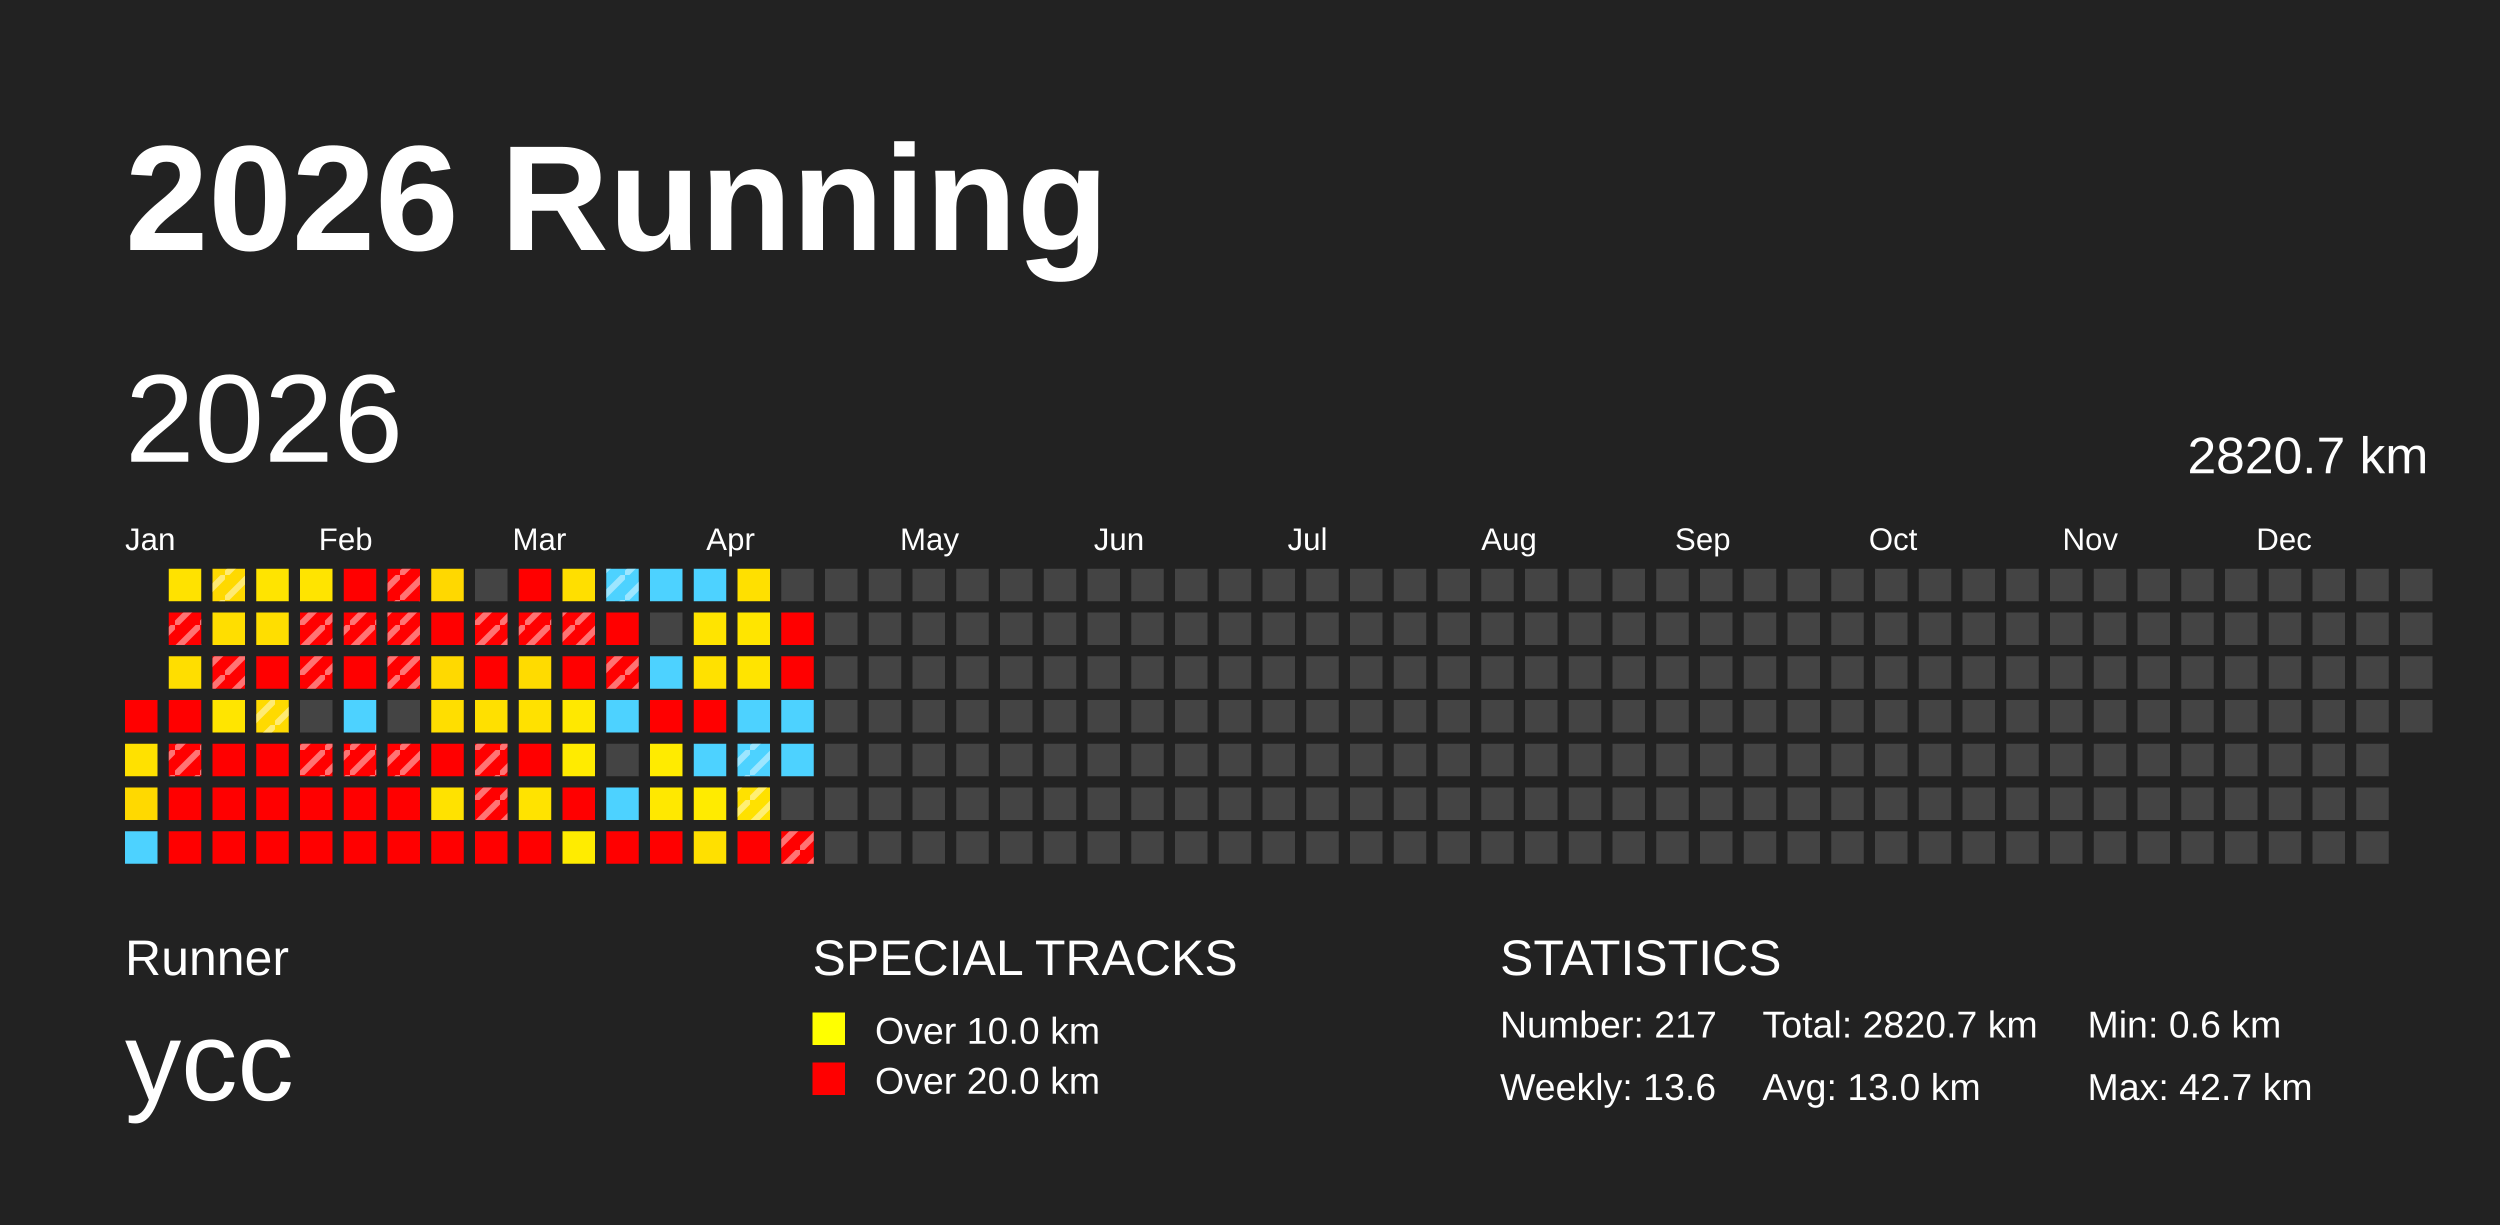
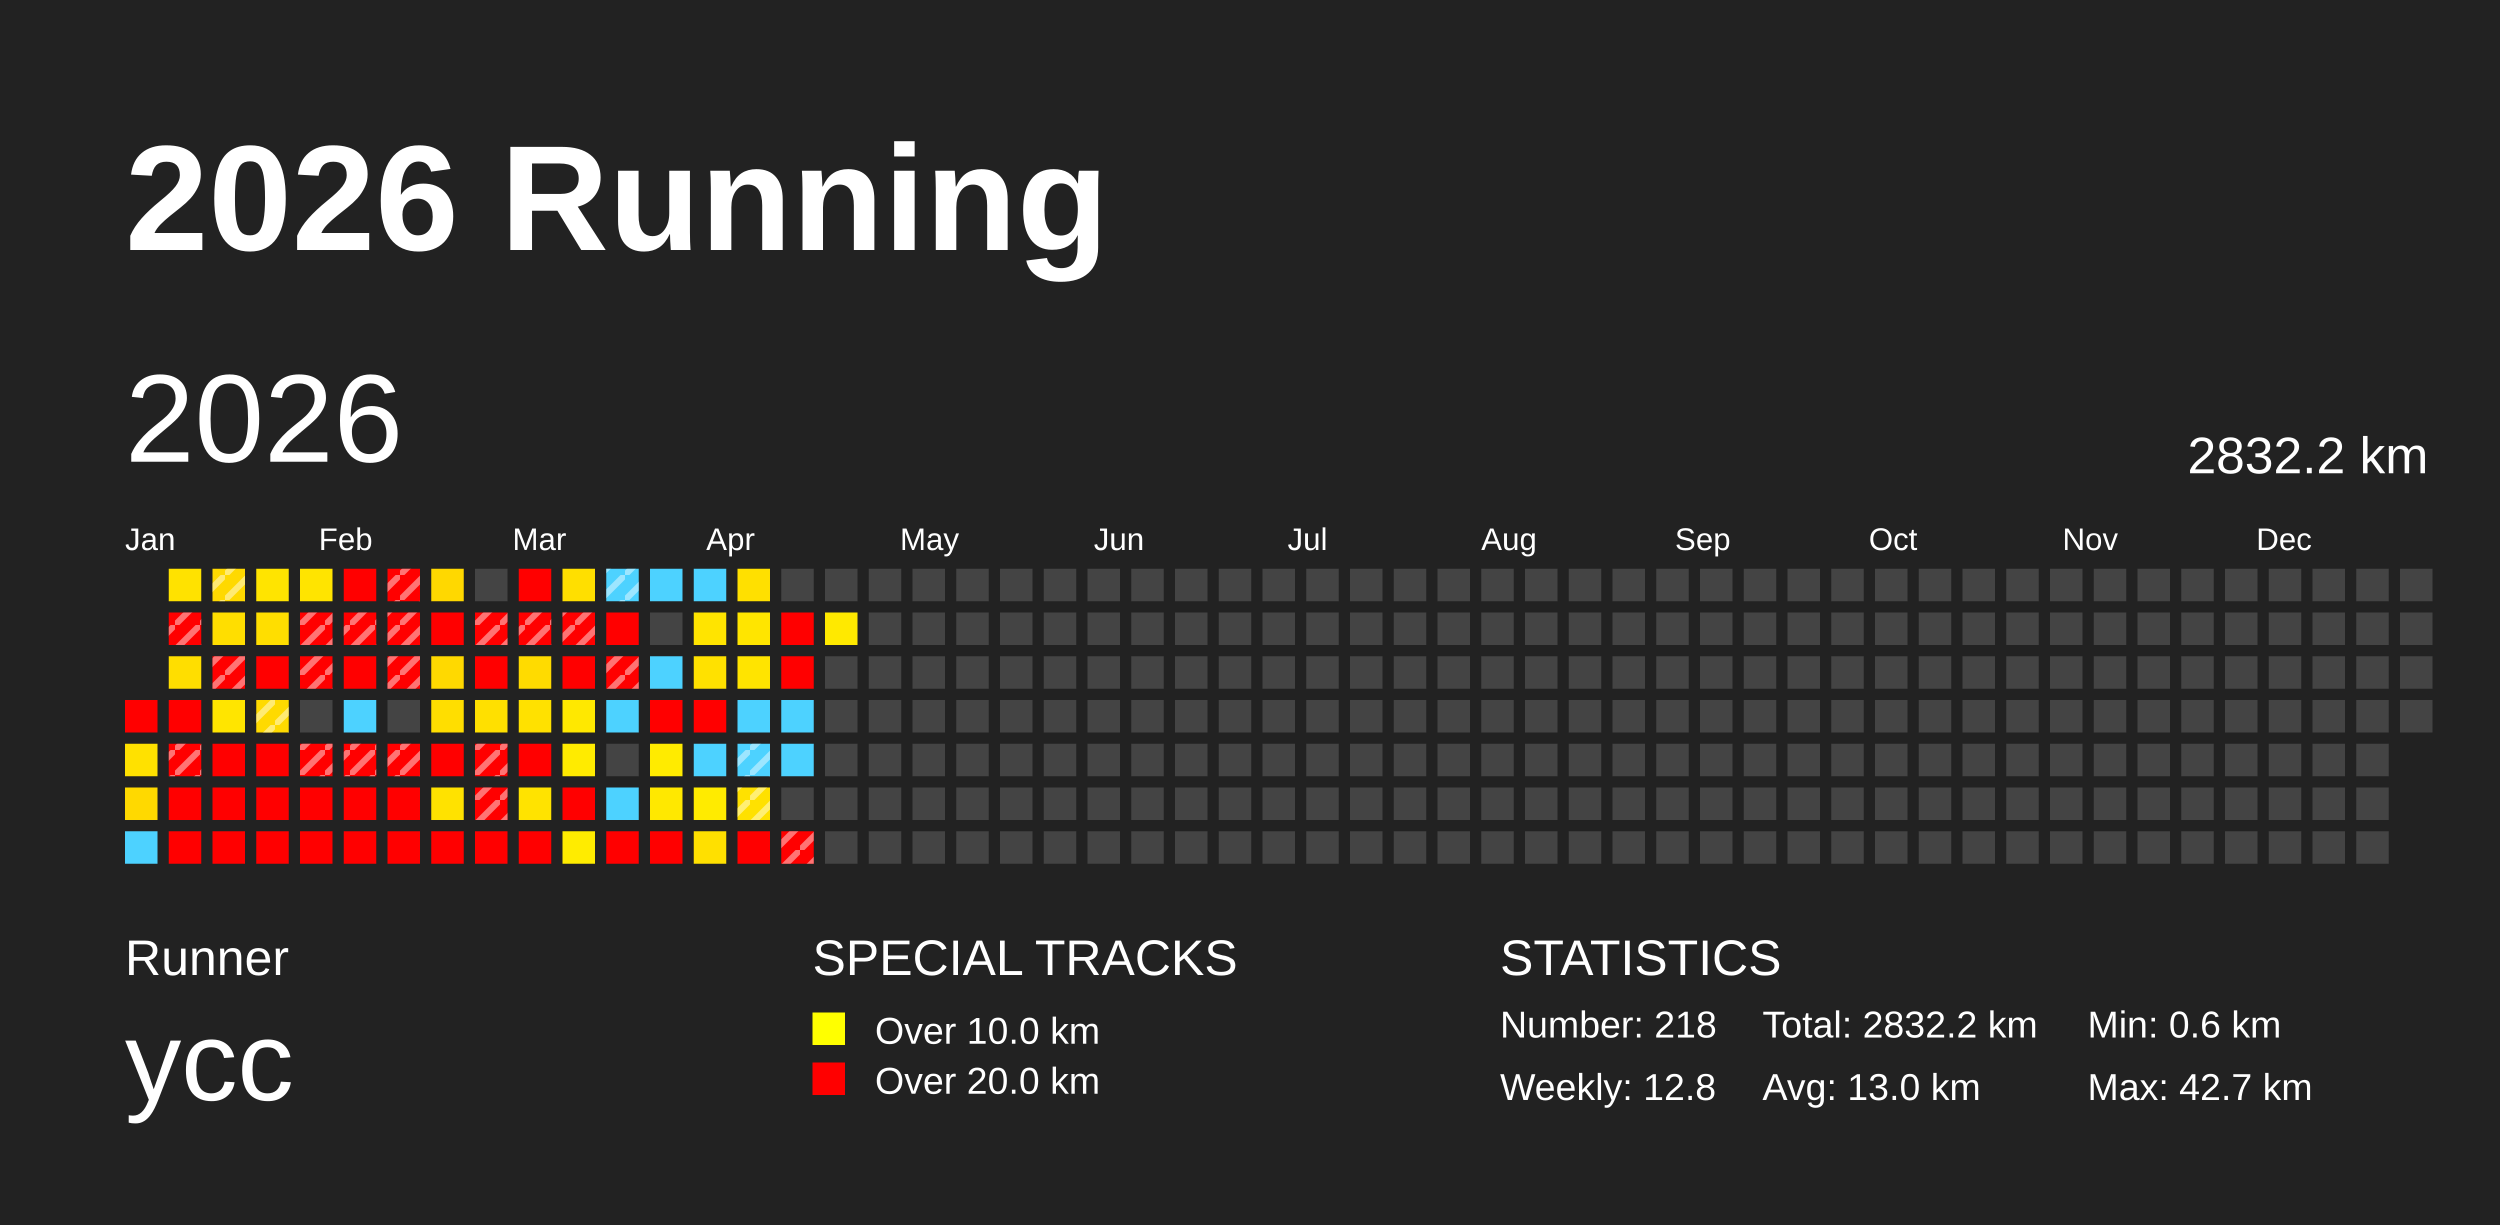
<svg xmlns="http://www.w3.org/2000/svg" baseProfile="full" height="98mm" version="1.1" viewBox="0,0,200,98" width="200mm">
  <defs>
    <pattern height="2" id="indoor-stripe" patternUnits="userSpaceOnUse" width="2">
      <line stroke="white" stroke-opacity="0.45" stroke-width="0.5" x1="0" x2="2" y1="2" y2="0" />
    </pattern>
  </defs>
  <rect fill="#222222" height="98" width="200" x="0" y="0" />
  <text fill="#FFFFFF" style="font-size:12px; font-family:Arial; font-weight:bold;" x="10" y="20">2026 Running</text>
  <text fill="#FFFFFF" style="font-size:4px; font-family:Arial" x="10" y="78">Runner</text>
  <text fill="#FFFFFF" style="font-size:9px; font-family:Arial" x="10" y="88">ycc</text>
  <text fill="#FFFFFF" style="font-size:4px; font-family:Arial" x="65" y="78">SPECIAL TRACKS</text>
  <rect fill="yellow" height="2.6" width="2.6" x="65" y="81" />
  <text fill="#FFFFFF" style="font-size:3px; font-family:Arial" x="70" y="83.5">Over 10.0 km</text>
  <rect fill="red" height="2.6" width="2.6" x="65" y="85" />
  <text fill="#FFFFFF" style="font-size:3px; font-family:Arial" x="70" y="87.5">Over 20.0 km</text>
  <text fill="#FFFFFF" style="font-size:4px; font-family:Arial" x="120" y="78">STATISTICS</text>
-   <text fill="#FFFFFF" style="font-size:3px; font-family:Arial" x="120" y="83">Number: 217</text>
-   <text fill="#FFFFFF" style="font-size:3px; font-family:Arial" x="120" y="88">Weekly: 13.6</text>
-   <text fill="#FFFFFF" style="font-size:3px; font-family:Arial" x="141" y="83">Total: 2820.7 km</text>
+   <text fill="#FFFFFF" style="font-size:3px; font-family:Arial" x="120" y="83">Number: 218</text>
+   <text fill="#FFFFFF" style="font-size:3px; font-family:Arial" x="120" y="88">Weekly: 12.8</text>
+   <text fill="#FFFFFF" style="font-size:3px; font-family:Arial" x="141" y="83">Total: 2832.2 km</text>
  <text fill="#FFFFFF" style="font-size:3px; font-family:Arial" x="141" y="88">Avg: 13.0 km</text>
  <text fill="#FFFFFF" style="font-size:3px; font-family:Arial" x="167" y="83">Min: 0.6 km</text>
  <text fill="#FFFFFF" style="font-size:3px; font-family:Arial" x="167" y="88">Max: 42.7 km</text>
  <text dominant-baseline="hanging" fill="#FFFFFF" style="font-size:10.0px; font-family:Arial;" x="10" y="30">2026</text>
-   <text dominant-baseline="hanging" fill="#FFFFFF" style="font-size:4.125px; font-family:Arial;" x="175" y="35">2820.7 km</text>
+   <text dominant-baseline="hanging" fill="#FFFFFF" style="font-size:4.125px; font-family:Arial;" x="175" y="35">2832.2 km</text>
  <text fill="#FFFFFF" style="font-size:2.5px; font-family:Arial" x="10.0" y="44">Jan</text>
  <text fill="#FFFFFF" style="font-size:2.5px; font-family:Arial" x="25.5" y="44">Feb</text>
  <text fill="#FFFFFF" style="font-size:2.5px; font-family:Arial" x="41.0" y="44">Mar</text>
  <text fill="#FFFFFF" style="font-size:2.5px; font-family:Arial" x="56.5" y="44">Apr</text>
  <text fill="#FFFFFF" style="font-size:2.5px; font-family:Arial" x="72.0" y="44">May</text>
  <text fill="#FFFFFF" style="font-size:2.5px; font-family:Arial" x="87.5" y="44">Jun</text>
  <text fill="#FFFFFF" style="font-size:2.5px; font-family:Arial" x="103.0" y="44">Jul</text>
  <text fill="#FFFFFF" style="font-size:2.5px; font-family:Arial" x="118.5" y="44">Aug</text>
  <text fill="#FFFFFF" style="font-size:2.5px; font-family:Arial" x="134.0" y="44">Sep</text>
  <text fill="#FFFFFF" style="font-size:2.5px; font-family:Arial" x="149.5" y="44">Oct</text>
  <text fill="#FFFFFF" style="font-size:2.5px; font-family:Arial" x="165.0" y="44">Nov</text>
  <text fill="#FFFFFF" style="font-size:2.5px; font-family:Arial" x="180.5" y="44">Dec</text>
  <rect fill="red" height="2.6" width="2.6" x="10.0" y="56.0" />
  <rect fill="#ffe100" height="2.6" width="2.6" x="10.0" y="59.5" />
  <rect fill="#ffd900" height="2.6" width="2.6" x="10.0" y="63.0" />
  <rect fill="#4dd2ff" height="2.6" width="2.6" x="10.0" y="66.5" />
  <rect fill="#ffe200" height="2.6" width="2.6" x="13.5" y="45.5" />
  <rect fill="red" height="2.6" width="2.6" x="13.5" y="49.0" />
  <rect fill="url(#indoor-stripe)" height="2.6" width="2.6" x="13.5" y="49.0" />
  <rect fill="#ffde00" height="2.6" width="2.6" x="13.5" y="52.5" />
  <rect fill="red" height="2.6" width="2.6" x="13.5" y="56.0" />
  <rect fill="red" height="2.6" width="2.6" x="13.5" y="59.5" />
  <rect fill="url(#indoor-stripe)" height="2.6" width="2.6" x="13.5" y="59.5" />
  <rect fill="red" height="2.6" width="2.6" x="13.5" y="63.0" />
  <rect fill="red" height="2.6" width="2.6" x="13.5" y="66.5" />
  <rect fill="#ffd900" height="2.6" width="2.6" x="17.0" y="45.5" />
  <rect fill="url(#indoor-stripe)" height="2.6" width="2.6" x="17.0" y="45.5" />
  <rect fill="#ffde00" height="2.6" width="2.6" x="17.0" y="49.0" />
  <rect fill="red" height="2.6" width="2.6" x="17.0" y="52.5" />
  <rect fill="url(#indoor-stripe)" height="2.6" width="2.6" x="17.0" y="52.5" />
  <rect fill="#ffe500" height="2.6" width="2.6" x="17.0" y="56.0" />
  <rect fill="red" height="2.6" width="2.6" x="17.0" y="59.5" />
  <rect fill="red" height="2.6" width="2.6" x="17.0" y="63.0" />
  <rect fill="red" height="2.6" width="2.6" x="17.0" y="66.5" />
  <rect fill="#ffe400" height="2.6" width="2.6" x="20.5" y="45.5" />
  <rect fill="#ffde00" height="2.6" width="2.6" x="20.5" y="49.0" />
  <rect fill="red" height="2.6" width="2.6" x="20.5" y="52.5" />
  <rect fill="#ffda00" height="2.6" width="2.6" x="20.5" y="56.0" />
  <rect fill="url(#indoor-stripe)" height="2.6" width="2.6" x="20.5" y="56.0" />
  <rect fill="red" height="2.6" width="2.6" x="20.5" y="59.5" />
  <rect fill="red" height="2.6" width="2.6" x="20.5" y="63.0" />
  <rect fill="red" height="2.6" width="2.6" x="20.5" y="66.5" />
  <rect fill="#ffe400" height="2.6" width="2.6" x="24.0" y="45.5" />
  <rect fill="red" height="2.6" width="2.6" x="24.0" y="49.0" />
  <rect fill="url(#indoor-stripe)" height="2.6" width="2.6" x="24.0" y="49.0" />
  <rect fill="red" height="2.6" width="2.6" x="24.0" y="52.5" />
  <rect fill="url(#indoor-stripe)" height="2.6" width="2.6" x="24.0" y="52.5" />
  <rect fill="#444444" height="2.6" width="2.6" x="24.0" y="56.0" />
  <rect fill="red" height="2.6" width="2.6" x="24.0" y="59.5" />
  <rect fill="url(#indoor-stripe)" height="2.6" width="2.6" x="24.0" y="59.5" />
  <rect fill="red" height="2.6" width="2.6" x="24.0" y="63.0" />
  <rect fill="red" height="2.6" width="2.6" x="24.0" y="66.5" />
  <rect fill="red" height="2.6" width="2.6" x="27.5" y="45.5" />
  <rect fill="red" height="2.6" width="2.6" x="27.5" y="49.0" />
  <rect fill="url(#indoor-stripe)" height="2.6" width="2.6" x="27.5" y="49.0" />
  <rect fill="red" height="2.6" width="2.6" x="27.5" y="52.5" />
  <rect fill="#4dd2ff" height="2.6" width="2.6" x="27.5" y="56.0" />
  <rect fill="red" height="2.6" width="2.6" x="27.5" y="59.5" />
  <rect fill="url(#indoor-stripe)" height="2.6" width="2.6" x="27.5" y="59.5" />
  <rect fill="red" height="2.6" width="2.6" x="27.5" y="63.0" />
  <rect fill="red" height="2.6" width="2.6" x="27.5" y="66.5" />
  <rect fill="red" height="2.6" width="2.6" x="31.0" y="45.5" />
  <rect fill="url(#indoor-stripe)" height="2.6" width="2.6" x="31.0" y="45.5" />
  <rect fill="red" height="2.6" width="2.6" x="31.0" y="49.0" />
  <rect fill="url(#indoor-stripe)" height="2.6" width="2.6" x="31.0" y="49.0" />
  <rect fill="red" height="2.6" width="2.6" x="31.0" y="52.5" />
  <rect fill="url(#indoor-stripe)" height="2.6" width="2.6" x="31.0" y="52.5" />
  <rect fill="#444444" height="2.6" width="2.6" x="31.0" y="56.0" />
  <rect fill="red" height="2.6" width="2.6" x="31.0" y="59.5" />
  <rect fill="url(#indoor-stripe)" height="2.6" width="2.6" x="31.0" y="59.5" />
  <rect fill="red" height="2.6" width="2.6" x="31.0" y="63.0" />
  <rect fill="red" height="2.6" width="2.6" x="31.0" y="66.5" />
  <rect fill="#ffd800" height="2.6" width="2.6" x="34.5" y="45.5" />
  <rect fill="red" height="2.6" width="2.6" x="34.5" y="49.0" />
  <rect fill="#ffd900" height="2.6" width="2.6" x="34.5" y="52.5" />
  <rect fill="#ffde00" height="2.6" width="2.6" x="34.5" y="56.0" />
  <rect fill="red" height="2.6" width="2.6" x="34.5" y="59.5" />
  <rect fill="#ffe200" height="2.6" width="2.6" x="34.5" y="63.0" />
  <rect fill="red" height="2.6" width="2.6" x="34.5" y="66.5" />
  <rect fill="#444444" height="2.6" width="2.6" x="38.0" y="45.5" />
  <rect fill="red" height="2.6" width="2.6" x="38.0" y="49.0" />
  <rect fill="url(#indoor-stripe)" height="2.6" width="2.6" x="38.0" y="49.0" />
  <rect fill="red" height="2.6" width="2.6" x="38.0" y="52.5" />
  <rect fill="#ffe000" height="2.6" width="2.6" x="38.0" y="56.0" />
  <rect fill="red" height="2.6" width="2.6" x="38.0" y="59.5" />
  <rect fill="url(#indoor-stripe)" height="2.6" width="2.6" x="38.0" y="59.5" />
  <rect fill="red" height="2.6" width="2.6" x="38.0" y="63.0" />
  <rect fill="url(#indoor-stripe)" height="2.6" width="2.6" x="38.0" y="63.0" />
  <rect fill="red" height="2.6" width="2.6" x="38.0" y="66.5" />
  <rect fill="red" height="2.6" width="2.6" x="41.5" y="45.5" />
  <rect fill="red" height="2.6" width="2.6" x="41.5" y="49.0" />
  <rect fill="url(#indoor-stripe)" height="2.6" width="2.6" x="41.5" y="49.0" />
  <rect fill="#ffdb00" height="2.6" width="2.6" x="41.5" y="52.5" />
  <rect fill="#ffe100" height="2.6" width="2.6" x="41.5" y="56.0" />
  <rect fill="red" height="2.6" width="2.6" x="41.5" y="59.5" />
  <rect fill="#ffe300" height="2.6" width="2.6" x="41.5" y="63.0" />
  <rect fill="red" height="2.6" width="2.6" x="41.5" y="66.5" />
  <rect fill="#ffdf00" height="2.6" width="2.6" x="45.0" y="45.5" />
  <rect fill="red" height="2.6" width="2.6" x="45.0" y="49.0" />
  <rect fill="url(#indoor-stripe)" height="2.6" width="2.6" x="45.0" y="49.0" />
  <rect fill="red" height="2.6" width="2.6" x="45.0" y="52.5" />
  <rect fill="#ffe800" height="2.6" width="2.6" x="45.0" y="56.0" />
  <rect fill="#ffeb00" height="2.6" width="2.6" x="45.0" y="59.5" />
  <rect fill="red" height="2.6" width="2.6" x="45.0" y="63.0" />
  <rect fill="#ffec00" height="2.6" width="2.6" x="45.0" y="66.5" />
  <rect fill="#4dd2ff" height="2.6" width="2.6" x="48.5" y="45.5" />
  <rect fill="url(#indoor-stripe)" height="2.6" width="2.6" x="48.5" y="45.5" />
  <rect fill="red" height="2.6" width="2.6" x="48.5" y="49.0" />
  <rect fill="red" height="2.6" width="2.6" x="48.5" y="52.5" />
  <rect fill="url(#indoor-stripe)" height="2.6" width="2.6" x="48.5" y="52.5" />
  <rect fill="#4dd2ff" height="2.6" width="2.6" x="48.5" y="56.0" />
  <rect fill="#444444" height="2.6" width="2.6" x="48.5" y="59.5" />
  <rect fill="#4dd2ff" height="2.6" width="2.6" x="48.5" y="63.0" />
  <rect fill="red" height="2.6" width="2.6" x="48.5" y="66.5" />
  <rect fill="#4dd2ff" height="2.6" width="2.6" x="52.0" y="45.5" />
  <rect fill="#444444" height="2.6" width="2.6" x="52.0" y="49.0" />
  <rect fill="#4dd2ff" height="2.6" width="2.6" x="52.0" y="52.5" />
  <rect fill="red" height="2.6" width="2.6" x="52.0" y="56.0" />
  <rect fill="#ffeb00" height="2.6" width="2.6" x="52.0" y="59.5" />
  <rect fill="#ffe800" height="2.6" width="2.6" x="52.0" y="63.0" />
  <rect fill="red" height="2.6" width="2.6" x="52.0" y="66.5" />
  <rect fill="#4dd2ff" height="2.6" width="2.6" x="55.5" y="45.5" />
  <rect fill="#ffe400" height="2.6" width="2.6" x="55.5" y="49.0" />
  <rect fill="#ffe100" height="2.6" width="2.6" x="55.5" y="52.5" />
  <rect fill="red" height="2.6" width="2.6" x="55.5" y="56.0" />
  <rect fill="#4dd2ff" height="2.6" width="2.6" x="55.5" y="59.5" />
  <rect fill="#ffeb00" height="2.6" width="2.6" x="55.5" y="63.0" />
  <rect fill="#ffe000" height="2.6" width="2.6" x="55.5" y="66.5" />
  <rect fill="#ffe000" height="2.6" width="2.6" x="59.0" y="45.5" />
  <rect fill="#ffe500" height="2.6" width="2.6" x="59.0" y="49.0" />
  <rect fill="#ffe400" height="2.6" width="2.6" x="59.0" y="52.5" />
  <rect fill="#4dd2ff" height="2.6" width="2.6" x="59.0" y="56.0" />
  <rect fill="#4dd2ff" height="2.6" width="2.6" x="59.0" y="59.5" />
  <rect fill="url(#indoor-stripe)" height="2.6" width="2.6" x="59.0" y="59.5" />
  <rect fill="#ffe100" height="2.6" width="2.6" x="59.0" y="63.0" />
  <rect fill="url(#indoor-stripe)" height="2.6" width="2.6" x="59.0" y="63.0" />
  <rect fill="red" height="2.6" width="2.6" x="59.0" y="66.5" />
  <rect fill="#444444" height="2.6" width="2.6" x="62.5" y="45.5" />
  <rect fill="red" height="2.6" width="2.6" x="62.5" y="49.0" />
  <rect fill="red" height="2.6" width="2.6" x="62.5" y="52.5" />
  <rect fill="#4dd2ff" height="2.6" width="2.6" x="62.5" y="56.0" />
  <rect fill="#4dd2ff" height="2.6" width="2.6" x="62.5" y="59.5" />
  <rect fill="#444444" height="2.6" width="2.6" x="62.5" y="63.0" />
  <rect fill="red" height="2.6" width="2.6" x="62.5" y="66.5" />
  <rect fill="url(#indoor-stripe)" height="2.6" width="2.6" x="62.5" y="66.5" />
  <rect fill="#444444" height="2.6" width="2.6" x="66.0" y="45.5" />
-   <rect fill="#444444" height="2.6" width="2.6" x="66.0" y="49.0" />
+   <rect fill="#ffe900" height="2.6" width="2.6" x="66.0" y="49.0" />
  <rect fill="#444444" height="2.6" width="2.6" x="66.0" y="52.5" />
  <rect fill="#444444" height="2.6" width="2.6" x="66.0" y="56.0" />
  <rect fill="#444444" height="2.6" width="2.6" x="66.0" y="59.5" />
  <rect fill="#444444" height="2.6" width="2.6" x="66.0" y="63.0" />
  <rect fill="#444444" height="2.6" width="2.6" x="66.0" y="66.5" />
  <rect fill="#444444" height="2.6" width="2.6" x="69.5" y="45.5" />
  <rect fill="#444444" height="2.6" width="2.6" x="69.5" y="49.0" />
  <rect fill="#444444" height="2.6" width="2.6" x="69.5" y="52.5" />
  <rect fill="#444444" height="2.6" width="2.6" x="69.5" y="56.0" />
  <rect fill="#444444" height="2.6" width="2.6" x="69.5" y="59.5" />
  <rect fill="#444444" height="2.6" width="2.6" x="69.5" y="63.0" />
  <rect fill="#444444" height="2.6" width="2.6" x="69.5" y="66.5" />
  <rect fill="#444444" height="2.6" width="2.6" x="73.0" y="45.5" />
  <rect fill="#444444" height="2.6" width="2.6" x="73.0" y="49.0" />
  <rect fill="#444444" height="2.6" width="2.6" x="73.0" y="52.5" />
  <rect fill="#444444" height="2.6" width="2.6" x="73.0" y="56.0" />
  <rect fill="#444444" height="2.6" width="2.6" x="73.0" y="59.5" />
  <rect fill="#444444" height="2.6" width="2.6" x="73.0" y="63.0" />
  <rect fill="#444444" height="2.6" width="2.6" x="73.0" y="66.5" />
  <rect fill="#444444" height="2.6" width="2.6" x="76.5" y="45.5" />
  <rect fill="#444444" height="2.6" width="2.6" x="76.5" y="49.0" />
  <rect fill="#444444" height="2.6" width="2.6" x="76.5" y="52.5" />
  <rect fill="#444444" height="2.6" width="2.6" x="76.5" y="56.0" />
  <rect fill="#444444" height="2.6" width="2.6" x="76.5" y="59.5" />
  <rect fill="#444444" height="2.6" width="2.6" x="76.5" y="63.0" />
  <rect fill="#444444" height="2.6" width="2.6" x="76.5" y="66.5" />
  <rect fill="#444444" height="2.6" width="2.6" x="80.0" y="45.5" />
  <rect fill="#444444" height="2.6" width="2.6" x="80.0" y="49.0" />
  <rect fill="#444444" height="2.6" width="2.6" x="80.0" y="52.5" />
  <rect fill="#444444" height="2.6" width="2.6" x="80.0" y="56.0" />
  <rect fill="#444444" height="2.6" width="2.6" x="80.0" y="59.5" />
  <rect fill="#444444" height="2.6" width="2.6" x="80.0" y="63.0" />
  <rect fill="#444444" height="2.6" width="2.6" x="80.0" y="66.5" />
  <rect fill="#444444" height="2.6" width="2.6" x="83.5" y="45.5" />
  <rect fill="#444444" height="2.6" width="2.6" x="83.5" y="49.0" />
  <rect fill="#444444" height="2.6" width="2.6" x="83.5" y="52.5" />
  <rect fill="#444444" height="2.6" width="2.6" x="83.5" y="56.0" />
  <rect fill="#444444" height="2.6" width="2.6" x="83.5" y="59.5" />
  <rect fill="#444444" height="2.6" width="2.6" x="83.5" y="63.0" />
  <rect fill="#444444" height="2.6" width="2.6" x="83.5" y="66.5" />
  <rect fill="#444444" height="2.6" width="2.6" x="87.0" y="45.5" />
  <rect fill="#444444" height="2.6" width="2.6" x="87.0" y="49.0" />
  <rect fill="#444444" height="2.6" width="2.6" x="87.0" y="52.5" />
  <rect fill="#444444" height="2.6" width="2.6" x="87.0" y="56.0" />
  <rect fill="#444444" height="2.6" width="2.6" x="87.0" y="59.5" />
  <rect fill="#444444" height="2.6" width="2.6" x="87.0" y="63.0" />
  <rect fill="#444444" height="2.6" width="2.6" x="87.0" y="66.5" />
  <rect fill="#444444" height="2.6" width="2.6" x="90.5" y="45.5" />
  <rect fill="#444444" height="2.6" width="2.6" x="90.5" y="49.0" />
  <rect fill="#444444" height="2.6" width="2.6" x="90.5" y="52.5" />
  <rect fill="#444444" height="2.6" width="2.6" x="90.5" y="56.0" />
  <rect fill="#444444" height="2.6" width="2.6" x="90.5" y="59.5" />
  <rect fill="#444444" height="2.6" width="2.6" x="90.5" y="63.0" />
  <rect fill="#444444" height="2.6" width="2.6" x="90.5" y="66.5" />
  <rect fill="#444444" height="2.6" width="2.6" x="94.0" y="45.5" />
  <rect fill="#444444" height="2.6" width="2.6" x="94.0" y="49.0" />
  <rect fill="#444444" height="2.6" width="2.6" x="94.0" y="52.5" />
  <rect fill="#444444" height="2.6" width="2.6" x="94.0" y="56.0" />
  <rect fill="#444444" height="2.6" width="2.6" x="94.0" y="59.5" />
  <rect fill="#444444" height="2.6" width="2.6" x="94.0" y="63.0" />
  <rect fill="#444444" height="2.6" width="2.6" x="94.0" y="66.5" />
  <rect fill="#444444" height="2.6" width="2.6" x="97.5" y="45.5" />
  <rect fill="#444444" height="2.6" width="2.6" x="97.5" y="49.0" />
  <rect fill="#444444" height="2.6" width="2.6" x="97.5" y="52.5" />
  <rect fill="#444444" height="2.6" width="2.6" x="97.5" y="56.0" />
  <rect fill="#444444" height="2.6" width="2.6" x="97.5" y="59.5" />
  <rect fill="#444444" height="2.6" width="2.6" x="97.5" y="63.0" />
  <rect fill="#444444" height="2.6" width="2.6" x="97.5" y="66.5" />
  <rect fill="#444444" height="2.6" width="2.6" x="101.0" y="45.5" />
  <rect fill="#444444" height="2.6" width="2.6" x="101.0" y="49.0" />
  <rect fill="#444444" height="2.6" width="2.6" x="101.0" y="52.5" />
  <rect fill="#444444" height="2.6" width="2.6" x="101.0" y="56.0" />
  <rect fill="#444444" height="2.6" width="2.6" x="101.0" y="59.5" />
  <rect fill="#444444" height="2.6" width="2.6" x="101.0" y="63.0" />
  <rect fill="#444444" height="2.6" width="2.6" x="101.0" y="66.5" />
  <rect fill="#444444" height="2.6" width="2.6" x="104.5" y="45.5" />
  <rect fill="#444444" height="2.6" width="2.6" x="104.5" y="49.0" />
  <rect fill="#444444" height="2.6" width="2.6" x="104.5" y="52.5" />
  <rect fill="#444444" height="2.6" width="2.6" x="104.5" y="56.0" />
  <rect fill="#444444" height="2.6" width="2.6" x="104.5" y="59.5" />
  <rect fill="#444444" height="2.6" width="2.6" x="104.5" y="63.0" />
  <rect fill="#444444" height="2.6" width="2.6" x="104.5" y="66.5" />
  <rect fill="#444444" height="2.6" width="2.6" x="108.0" y="45.5" />
  <rect fill="#444444" height="2.6" width="2.6" x="108.0" y="49.0" />
  <rect fill="#444444" height="2.6" width="2.6" x="108.0" y="52.5" />
  <rect fill="#444444" height="2.6" width="2.6" x="108.0" y="56.0" />
  <rect fill="#444444" height="2.6" width="2.6" x="108.0" y="59.5" />
  <rect fill="#444444" height="2.6" width="2.6" x="108.0" y="63.0" />
  <rect fill="#444444" height="2.6" width="2.6" x="108.0" y="66.5" />
  <rect fill="#444444" height="2.6" width="2.6" x="111.5" y="45.5" />
  <rect fill="#444444" height="2.6" width="2.6" x="111.5" y="49.0" />
  <rect fill="#444444" height="2.6" width="2.6" x="111.5" y="52.5" />
  <rect fill="#444444" height="2.6" width="2.6" x="111.5" y="56.0" />
  <rect fill="#444444" height="2.6" width="2.6" x="111.5" y="59.5" />
  <rect fill="#444444" height="2.6" width="2.6" x="111.5" y="63.0" />
  <rect fill="#444444" height="2.6" width="2.6" x="111.5" y="66.5" />
  <rect fill="#444444" height="2.6" width="2.6" x="115.0" y="45.5" />
  <rect fill="#444444" height="2.6" width="2.6" x="115.0" y="49.0" />
  <rect fill="#444444" height="2.6" width="2.6" x="115.0" y="52.5" />
  <rect fill="#444444" height="2.6" width="2.6" x="115.0" y="56.0" />
  <rect fill="#444444" height="2.6" width="2.6" x="115.0" y="59.5" />
  <rect fill="#444444" height="2.6" width="2.6" x="115.0" y="63.0" />
  <rect fill="#444444" height="2.6" width="2.6" x="115.0" y="66.5" />
  <rect fill="#444444" height="2.6" width="2.6" x="118.5" y="45.5" />
  <rect fill="#444444" height="2.6" width="2.6" x="118.5" y="49.0" />
  <rect fill="#444444" height="2.6" width="2.6" x="118.5" y="52.5" />
  <rect fill="#444444" height="2.6" width="2.6" x="118.5" y="56.0" />
  <rect fill="#444444" height="2.6" width="2.6" x="118.5" y="59.5" />
  <rect fill="#444444" height="2.6" width="2.6" x="118.5" y="63.0" />
  <rect fill="#444444" height="2.6" width="2.6" x="118.5" y="66.5" />
  <rect fill="#444444" height="2.6" width="2.6" x="122.0" y="45.5" />
  <rect fill="#444444" height="2.6" width="2.6" x="122.0" y="49.0" />
  <rect fill="#444444" height="2.6" width="2.6" x="122.0" y="52.5" />
  <rect fill="#444444" height="2.6" width="2.6" x="122.0" y="56.0" />
  <rect fill="#444444" height="2.6" width="2.6" x="122.0" y="59.5" />
  <rect fill="#444444" height="2.6" width="2.6" x="122.0" y="63.0" />
  <rect fill="#444444" height="2.6" width="2.6" x="122.0" y="66.5" />
  <rect fill="#444444" height="2.6" width="2.6" x="125.5" y="45.5" />
  <rect fill="#444444" height="2.6" width="2.6" x="125.5" y="49.0" />
  <rect fill="#444444" height="2.6" width="2.6" x="125.5" y="52.5" />
  <rect fill="#444444" height="2.6" width="2.6" x="125.5" y="56.0" />
  <rect fill="#444444" height="2.6" width="2.6" x="125.5" y="59.5" />
  <rect fill="#444444" height="2.6" width="2.6" x="125.5" y="63.0" />
  <rect fill="#444444" height="2.6" width="2.6" x="125.5" y="66.5" />
  <rect fill="#444444" height="2.6" width="2.6" x="129.0" y="45.5" />
  <rect fill="#444444" height="2.6" width="2.6" x="129.0" y="49.0" />
  <rect fill="#444444" height="2.6" width="2.6" x="129.0" y="52.5" />
  <rect fill="#444444" height="2.6" width="2.6" x="129.0" y="56.0" />
  <rect fill="#444444" height="2.6" width="2.6" x="129.0" y="59.5" />
  <rect fill="#444444" height="2.6" width="2.6" x="129.0" y="63.0" />
  <rect fill="#444444" height="2.6" width="2.6" x="129.0" y="66.5" />
  <rect fill="#444444" height="2.6" width="2.6" x="132.5" y="45.5" />
  <rect fill="#444444" height="2.6" width="2.6" x="132.5" y="49.0" />
  <rect fill="#444444" height="2.6" width="2.6" x="132.5" y="52.5" />
  <rect fill="#444444" height="2.6" width="2.6" x="132.5" y="56.0" />
  <rect fill="#444444" height="2.6" width="2.6" x="132.5" y="59.5" />
  <rect fill="#444444" height="2.6" width="2.6" x="132.5" y="63.0" />
  <rect fill="#444444" height="2.6" width="2.6" x="132.5" y="66.5" />
  <rect fill="#444444" height="2.6" width="2.6" x="136.0" y="45.5" />
  <rect fill="#444444" height="2.6" width="2.6" x="136.0" y="49.0" />
  <rect fill="#444444" height="2.6" width="2.6" x="136.0" y="52.5" />
  <rect fill="#444444" height="2.6" width="2.6" x="136.0" y="56.0" />
  <rect fill="#444444" height="2.6" width="2.6" x="136.0" y="59.5" />
  <rect fill="#444444" height="2.6" width="2.6" x="136.0" y="63.0" />
  <rect fill="#444444" height="2.6" width="2.6" x="136.0" y="66.5" />
  <rect fill="#444444" height="2.6" width="2.6" x="139.5" y="45.5" />
  <rect fill="#444444" height="2.6" width="2.6" x="139.5" y="49.0" />
  <rect fill="#444444" height="2.6" width="2.6" x="139.5" y="52.5" />
  <rect fill="#444444" height="2.6" width="2.6" x="139.5" y="56.0" />
  <rect fill="#444444" height="2.6" width="2.6" x="139.5" y="59.5" />
  <rect fill="#444444" height="2.6" width="2.6" x="139.5" y="63.0" />
  <rect fill="#444444" height="2.6" width="2.6" x="139.5" y="66.5" />
  <rect fill="#444444" height="2.6" width="2.6" x="143.0" y="45.5" />
  <rect fill="#444444" height="2.6" width="2.6" x="143.0" y="49.0" />
  <rect fill="#444444" height="2.6" width="2.6" x="143.0" y="52.5" />
  <rect fill="#444444" height="2.6" width="2.6" x="143.0" y="56.0" />
  <rect fill="#444444" height="2.6" width="2.6" x="143.0" y="59.5" />
  <rect fill="#444444" height="2.6" width="2.6" x="143.0" y="63.0" />
  <rect fill="#444444" height="2.6" width="2.6" x="143.0" y="66.5" />
  <rect fill="#444444" height="2.6" width="2.6" x="146.5" y="45.5" />
  <rect fill="#444444" height="2.6" width="2.6" x="146.5" y="49.0" />
  <rect fill="#444444" height="2.6" width="2.6" x="146.5" y="52.5" />
  <rect fill="#444444" height="2.6" width="2.6" x="146.5" y="56.0" />
  <rect fill="#444444" height="2.6" width="2.6" x="146.5" y="59.5" />
  <rect fill="#444444" height="2.6" width="2.6" x="146.5" y="63.0" />
  <rect fill="#444444" height="2.6" width="2.6" x="146.5" y="66.5" />
  <rect fill="#444444" height="2.6" width="2.6" x="150.0" y="45.5" />
  <rect fill="#444444" height="2.6" width="2.6" x="150.0" y="49.0" />
  <rect fill="#444444" height="2.6" width="2.6" x="150.0" y="52.5" />
  <rect fill="#444444" height="2.6" width="2.6" x="150.0" y="56.0" />
  <rect fill="#444444" height="2.6" width="2.6" x="150.0" y="59.5" />
  <rect fill="#444444" height="2.6" width="2.6" x="150.0" y="63.0" />
  <rect fill="#444444" height="2.6" width="2.6" x="150.0" y="66.5" />
  <rect fill="#444444" height="2.6" width="2.6" x="153.5" y="45.5" />
  <rect fill="#444444" height="2.6" width="2.6" x="153.5" y="49.0" />
  <rect fill="#444444" height="2.6" width="2.6" x="153.5" y="52.5" />
  <rect fill="#444444" height="2.6" width="2.6" x="153.5" y="56.0" />
  <rect fill="#444444" height="2.6" width="2.6" x="153.5" y="59.5" />
  <rect fill="#444444" height="2.6" width="2.6" x="153.5" y="63.0" />
  <rect fill="#444444" height="2.6" width="2.6" x="153.5" y="66.5" />
  <rect fill="#444444" height="2.6" width="2.6" x="157.0" y="45.5" />
  <rect fill="#444444" height="2.6" width="2.6" x="157.0" y="49.0" />
  <rect fill="#444444" height="2.6" width="2.6" x="157.0" y="52.5" />
  <rect fill="#444444" height="2.6" width="2.6" x="157.0" y="56.0" />
  <rect fill="#444444" height="2.6" width="2.6" x="157.0" y="59.5" />
  <rect fill="#444444" height="2.6" width="2.6" x="157.0" y="63.0" />
  <rect fill="#444444" height="2.6" width="2.6" x="157.0" y="66.5" />
  <rect fill="#444444" height="2.6" width="2.6" x="160.5" y="45.5" />
  <rect fill="#444444" height="2.6" width="2.6" x="160.5" y="49.0" />
  <rect fill="#444444" height="2.6" width="2.6" x="160.5" y="52.5" />
  <rect fill="#444444" height="2.6" width="2.6" x="160.5" y="56.0" />
  <rect fill="#444444" height="2.6" width="2.6" x="160.5" y="59.5" />
  <rect fill="#444444" height="2.6" width="2.6" x="160.5" y="63.0" />
  <rect fill="#444444" height="2.6" width="2.6" x="160.5" y="66.5" />
  <rect fill="#444444" height="2.6" width="2.6" x="164.0" y="45.5" />
  <rect fill="#444444" height="2.6" width="2.6" x="164.0" y="49.0" />
  <rect fill="#444444" height="2.6" width="2.6" x="164.0" y="52.5" />
  <rect fill="#444444" height="2.6" width="2.6" x="164.0" y="56.0" />
  <rect fill="#444444" height="2.6" width="2.6" x="164.0" y="59.5" />
  <rect fill="#444444" height="2.6" width="2.6" x="164.0" y="63.0" />
  <rect fill="#444444" height="2.6" width="2.6" x="164.0" y="66.5" />
  <rect fill="#444444" height="2.6" width="2.6" x="167.5" y="45.5" />
  <rect fill="#444444" height="2.6" width="2.6" x="167.5" y="49.0" />
  <rect fill="#444444" height="2.6" width="2.6" x="167.5" y="52.5" />
  <rect fill="#444444" height="2.6" width="2.6" x="167.5" y="56.0" />
  <rect fill="#444444" height="2.6" width="2.6" x="167.5" y="59.5" />
  <rect fill="#444444" height="2.6" width="2.6" x="167.5" y="63.0" />
  <rect fill="#444444" height="2.6" width="2.6" x="167.5" y="66.5" />
  <rect fill="#444444" height="2.6" width="2.6" x="171.0" y="45.5" />
  <rect fill="#444444" height="2.6" width="2.6" x="171.0" y="49.0" />
  <rect fill="#444444" height="2.6" width="2.6" x="171.0" y="52.5" />
  <rect fill="#444444" height="2.6" width="2.6" x="171.0" y="56.0" />
  <rect fill="#444444" height="2.6" width="2.6" x="171.0" y="59.5" />
  <rect fill="#444444" height="2.6" width="2.6" x="171.0" y="63.0" />
  <rect fill="#444444" height="2.6" width="2.6" x="171.0" y="66.5" />
  <rect fill="#444444" height="2.6" width="2.6" x="174.5" y="45.5" />
  <rect fill="#444444" height="2.6" width="2.6" x="174.5" y="49.0" />
  <rect fill="#444444" height="2.6" width="2.6" x="174.5" y="52.5" />
  <rect fill="#444444" height="2.6" width="2.6" x="174.5" y="56.0" />
  <rect fill="#444444" height="2.6" width="2.6" x="174.5" y="59.5" />
  <rect fill="#444444" height="2.6" width="2.6" x="174.5" y="63.0" />
  <rect fill="#444444" height="2.6" width="2.6" x="174.5" y="66.5" />
  <rect fill="#444444" height="2.6" width="2.6" x="178.0" y="45.5" />
  <rect fill="#444444" height="2.6" width="2.6" x="178.0" y="49.0" />
  <rect fill="#444444" height="2.6" width="2.6" x="178.0" y="52.5" />
  <rect fill="#444444" height="2.6" width="2.6" x="178.0" y="56.0" />
  <rect fill="#444444" height="2.6" width="2.6" x="178.0" y="59.5" />
  <rect fill="#444444" height="2.6" width="2.6" x="178.0" y="63.0" />
  <rect fill="#444444" height="2.6" width="2.6" x="178.0" y="66.5" />
  <rect fill="#444444" height="2.6" width="2.6" x="181.5" y="45.5" />
  <rect fill="#444444" height="2.6" width="2.6" x="181.5" y="49.0" />
  <rect fill="#444444" height="2.6" width="2.6" x="181.5" y="52.5" />
  <rect fill="#444444" height="2.6" width="2.6" x="181.5" y="56.0" />
  <rect fill="#444444" height="2.6" width="2.6" x="181.5" y="59.5" />
  <rect fill="#444444" height="2.6" width="2.6" x="181.5" y="63.0" />
  <rect fill="#444444" height="2.6" width="2.6" x="181.5" y="66.5" />
  <rect fill="#444444" height="2.6" width="2.6" x="185.0" y="45.5" />
  <rect fill="#444444" height="2.6" width="2.6" x="185.0" y="49.0" />
  <rect fill="#444444" height="2.6" width="2.6" x="185.0" y="52.5" />
  <rect fill="#444444" height="2.6" width="2.6" x="185.0" y="56.0" />
  <rect fill="#444444" height="2.6" width="2.6" x="185.0" y="59.5" />
  <rect fill="#444444" height="2.6" width="2.6" x="185.0" y="63.0" />
  <rect fill="#444444" height="2.6" width="2.6" x="185.0" y="66.5" />
  <rect fill="#444444" height="2.6" width="2.6" x="188.5" y="45.5" />
  <rect fill="#444444" height="2.6" width="2.6" x="188.5" y="49.0" />
  <rect fill="#444444" height="2.6" width="2.6" x="188.5" y="52.5" />
  <rect fill="#444444" height="2.6" width="2.6" x="188.5" y="56.0" />
  <rect fill="#444444" height="2.6" width="2.6" x="188.5" y="59.5" />
  <rect fill="#444444" height="2.6" width="2.6" x="188.5" y="63.0" />
  <rect fill="#444444" height="2.6" width="2.6" x="188.5" y="66.5" />
  <rect fill="#444444" height="2.6" width="2.6" x="192.0" y="45.5" />
  <rect fill="#444444" height="2.6" width="2.6" x="192.0" y="49.0" />
  <rect fill="#444444" height="2.6" width="2.6" x="192.0" y="52.5" />
  <rect fill="#444444" height="2.6" width="2.6" x="192.0" y="56.0" />
</svg>
